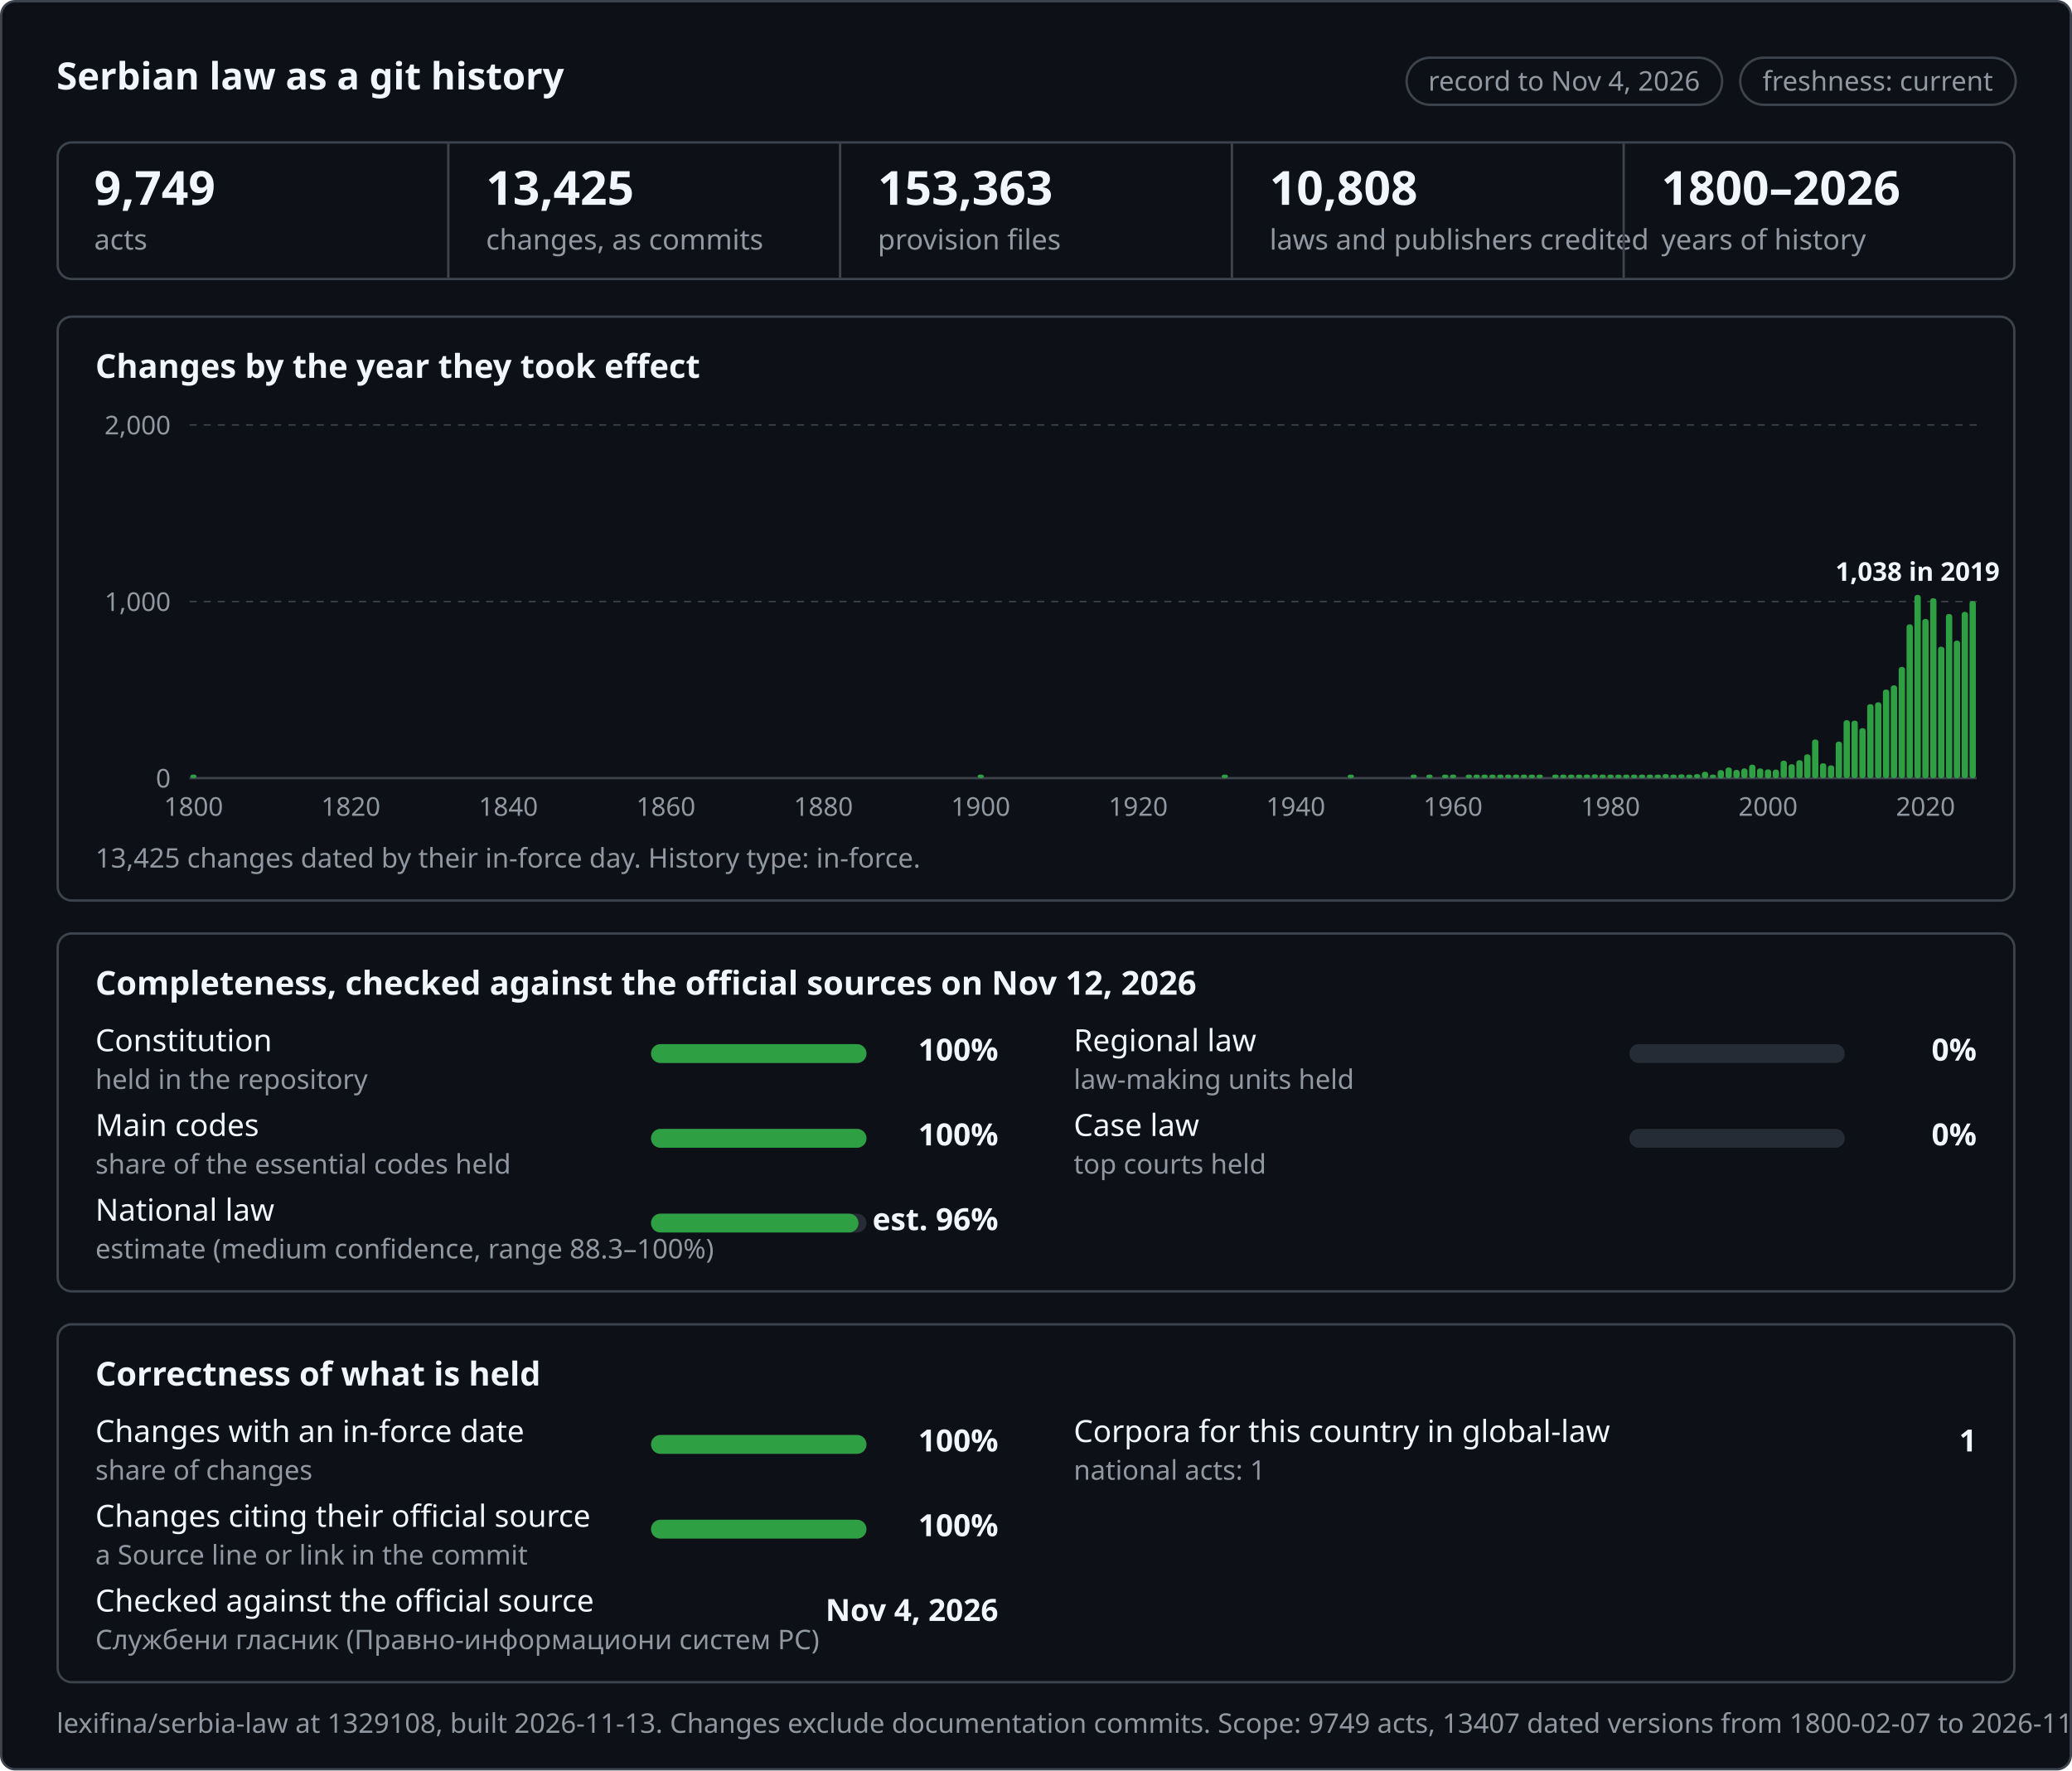
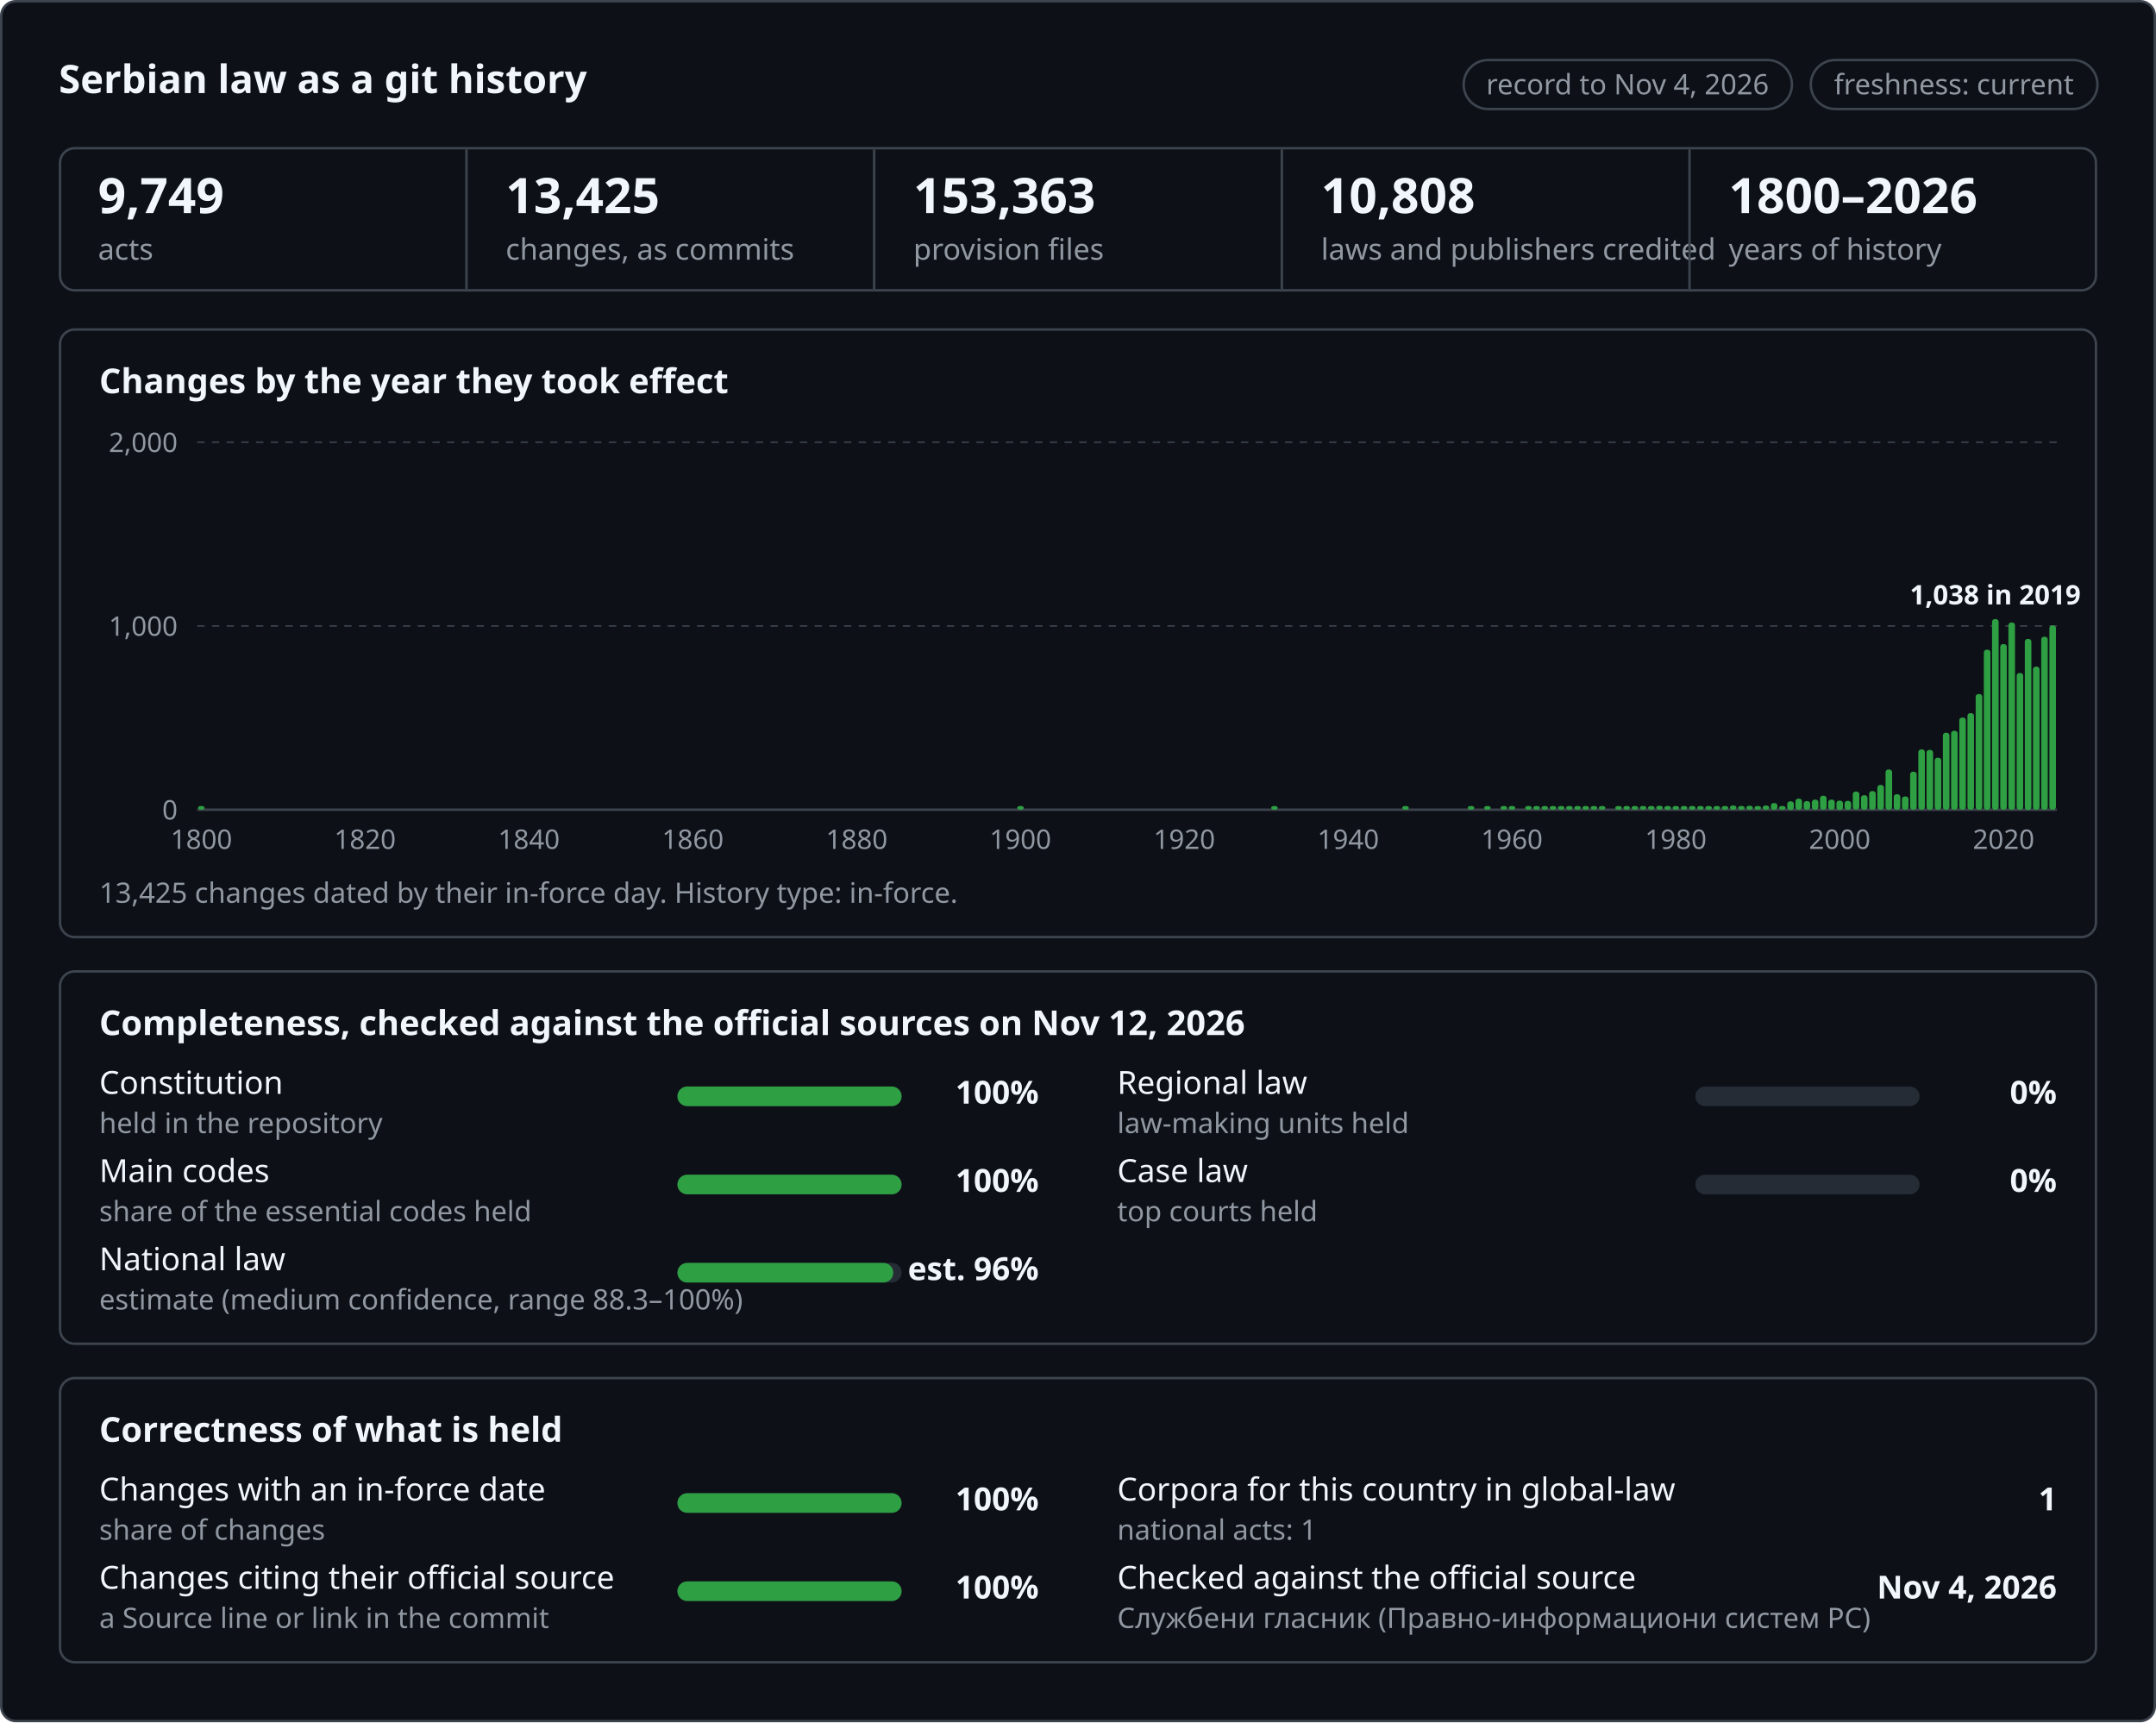
- <svg xmlns="http://www.w3.org/2000/svg" width="880" height="752" viewBox="0 0 880 752" font-family="-apple-system,BlinkMacSystemFont,Segoe UI,Noto Sans,Helvetica,Arial,sans-serif">
-   <rect x="0.5" y="0.5" width="879" height="751" rx="6" fill="#0d1117" stroke="#3d444d" />
+ <svg xmlns="http://www.w3.org/2000/svg" width="880" height="703" viewBox="0 0 880 703" font-family="-apple-system,BlinkMacSystemFont,Segoe UI,Noto Sans,Helvetica,Arial,sans-serif">
+   <rect x="0.5" y="0.5" width="879" height="702" rx="6" fill="#0d1117" stroke="#3d444d" />
  <text x="24" y="38" font-size="16" font-weight="600" fill="#f0f6fc">Serbian law as a git history</text>
  <rect x="597.4" y="24.5" width="134" height="20" rx="10" fill="none" stroke="#3d444d" />
  <text x="664.3" y="38.5" font-size="11.5" font-weight="500" text-anchor="middle" fill="#9198a1">record to Nov 4, 2026</text>
  <rect x="739.1" y="24.5" width="117" height="20" rx="10" fill="none" stroke="#3d444d" />
  <text x="797.5" y="38.5" font-size="11.5" font-weight="500" text-anchor="middle" fill="#9198a1">freshness: current</text>
  <rect x="24.5" y="60.5" width="831" height="58" rx="6" fill="#0d1117" stroke="#3d444d" />
  <text x="40.0" y="87" font-size="20" font-weight="600" fill="#f0f6fc">9,749</text>
  <text x="40.0" y="106" font-size="12" fill="#9198a1">acts</text>
  <line x1="190.4" y1="61" x2="190.4" y2="118" stroke="#3d444d" />
  <text x="206.4" y="87" font-size="20" font-weight="600" fill="#f0f6fc">13,425</text>
  <text x="206.4" y="106" font-size="12" fill="#9198a1">changes, as commits</text>
  <line x1="356.8" y1="61" x2="356.8" y2="118" stroke="#3d444d" />
  <text x="372.8" y="87" font-size="20" font-weight="600" fill="#f0f6fc">153,363</text>
  <text x="372.8" y="106" font-size="12" fill="#9198a1">provision files</text>
  <line x1="523.2" y1="61" x2="523.2" y2="118" stroke="#3d444d" />
  <text x="539.2" y="87" font-size="20" font-weight="600" fill="#f0f6fc">10,808</text>
  <text x="539.2" y="106" font-size="12" fill="#9198a1" textLength="142" lengthAdjust="spacingAndGlyphs">laws and publishers credited</text>
  <line x1="689.6" y1="61" x2="689.6" y2="118" stroke="#3d444d" />
  <text x="705.6" y="87" font-size="20" font-weight="600" fill="#f0f6fc">1800–2026</text>
  <text x="705.6" y="106" font-size="12" fill="#9198a1">years of history</text>
  <rect x="24.5" y="134.5" width="831" height="248" rx="6" fill="#0d1117" stroke="#3d444d" />
  <text x="40.5" y="160.5" font-size="14" font-weight="600" fill="#f0f6fc">Changes by the year they took effect</text>
  <line x1="80.5" y1="330.5" x2="839.5" y2="330.5" stroke="#3d444d" stroke-width="1" />
  <text x="72.5" y="334.5" font-size="11" text-anchor="end" fill="#9198a1">0</text>
  <line x1="80.5" y1="255.5" x2="839.5" y2="255.5" stroke="#3d444d" stroke-width="0.6" stroke-dasharray="3 3" />
  <text x="72.5" y="259.5" font-size="11" text-anchor="end" fill="#9198a1">1,000</text>
  <line x1="80.5" y1="180.5" x2="839.5" y2="180.5" stroke="#3d444d" stroke-width="0.6" stroke-dasharray="3 3" />
  <text x="72.5" y="184.5" font-size="11" text-anchor="end" fill="#9198a1">2,000</text>
  <rect x="80.83" y="329.0" width="2.67" height="1.5" rx="1.1" fill="#2ea043" />
  <text x="82.2" y="346.5" font-size="11" text-anchor="middle" fill="#9198a1">1800</text>
  <text x="149.0" y="346.5" font-size="11" text-anchor="middle" fill="#9198a1">1820</text>
  <text x="215.9" y="346.5" font-size="11" text-anchor="middle" fill="#9198a1">1840</text>
  <text x="282.8" y="346.5" font-size="11" text-anchor="middle" fill="#9198a1">1860</text>
  <text x="349.7" y="346.5" font-size="11" text-anchor="middle" fill="#9198a1">1880</text>
  <rect x="415.20" y="329.0" width="2.67" height="1.5" rx="1.1" fill="#2ea043" />
  <text x="416.5" y="346.5" font-size="11" text-anchor="middle" fill="#9198a1">1900</text>
  <text x="483.4" y="346.5" font-size="11" text-anchor="middle" fill="#9198a1">1920</text>
  <rect x="518.85" y="329.0" width="2.67" height="1.5" rx="1.1" fill="#2ea043" />
  <text x="550.3" y="346.5" font-size="11" text-anchor="middle" fill="#9198a1">1940</text>
  <rect x="572.35" y="329.0" width="2.67" height="1.5" rx="1.1" fill="#2ea043" />
  <rect x="599.09" y="329.0" width="2.67" height="1.5" rx="1.1" fill="#2ea043" />
  <rect x="605.78" y="329.0" width="2.67" height="1.5" rx="1.1" fill="#2ea043" />
  <rect x="612.47" y="329.0" width="2.67" height="1.5" rx="1.1" fill="#2ea043" />
  <rect x="615.81" y="329.0" width="2.67" height="1.5" rx="1.1" fill="#2ea043" />
  <text x="617.1" y="346.5" font-size="11" text-anchor="middle" fill="#9198a1">1960</text>
  <rect x="622.50" y="329.0" width="2.67" height="1.5" rx="1.1" fill="#2ea043" />
  <rect x="625.84" y="329.0" width="2.67" height="1.5" rx="1.1" fill="#2ea043" />
  <rect x="629.19" y="329.0" width="2.67" height="1.5" rx="1.1" fill="#2ea043" />
  <rect x="632.53" y="329.0" width="2.67" height="1.5" rx="1.1" fill="#2ea043" />
  <rect x="635.87" y="329.0" width="2.67" height="1.5" rx="1.1" fill="#2ea043" />
  <rect x="639.22" y="329.0" width="2.67" height="1.5" rx="1.1" fill="#2ea043" />
  <rect x="642.56" y="329.0" width="2.67" height="1.5" rx="1.1" fill="#2ea043" />
  <rect x="645.90" y="329.0" width="2.67" height="1.5" rx="1.1" fill="#2ea043" />
  <rect x="649.25" y="329.0" width="2.67" height="1.5" rx="1.1" fill="#2ea043" />
  <rect x="652.59" y="329.0" width="2.67" height="1.5" rx="1.1" fill="#2ea043" />
  <rect x="659.28" y="329.0" width="2.67" height="1.5" rx="1.1" fill="#2ea043" />
  <rect x="662.62" y="329.0" width="2.67" height="1.5" rx="1.1" fill="#2ea043" />
  <rect x="665.97" y="329.0" width="2.67" height="1.5" rx="1.1" fill="#2ea043" />
  <rect x="669.31" y="329.0" width="2.67" height="1.5" rx="1.1" fill="#2ea043" />
  <rect x="672.65" y="329.0" width="2.67" height="1.5" rx="1.1" fill="#2ea043" />
  <rect x="676.00" y="328.9" width="2.67" height="1.6" rx="1.1" fill="#2ea043" />
  <rect x="679.34" y="329.0" width="2.67" height="1.5" rx="1.1" fill="#2ea043" />
  <rect x="682.68" y="329.0" width="2.67" height="1.5" rx="1.1" fill="#2ea043" />
  <text x="684.0" y="346.5" font-size="11" text-anchor="middle" fill="#9198a1">1980</text>
  <rect x="686.03" y="329.0" width="2.67" height="1.5" rx="1.1" fill="#2ea043" />
  <rect x="689.37" y="329.0" width="2.67" height="1.5" rx="1.1" fill="#2ea043" />
  <rect x="692.72" y="329.0" width="2.67" height="1.5" rx="1.1" fill="#2ea043" />
  <rect x="696.06" y="329.0" width="2.67" height="1.5" rx="1.1" fill="#2ea043" />
  <rect x="699.40" y="329.0" width="2.67" height="1.5" rx="1.1" fill="#2ea043" />
  <rect x="702.75" y="329.0" width="2.67" height="1.5" rx="1.1" fill="#2ea043" />
  <rect x="706.09" y="328.8" width="2.67" height="1.7" rx="1.1" fill="#2ea043" />
  <rect x="709.43" y="329.0" width="2.67" height="1.5" rx="1.1" fill="#2ea043" />
  <rect x="712.78" y="328.9" width="2.67" height="1.6" rx="1.1" fill="#2ea043" />
  <rect x="716.12" y="329.0" width="2.67" height="1.5" rx="1.1" fill="#2ea043" />
  <rect x="719.46" y="328.8" width="2.67" height="1.7" rx="1.1" fill="#2ea043" />
  <rect x="722.81" y="327.8" width="2.67" height="2.7" rx="1.1" fill="#2ea043" />
  <rect x="726.15" y="329.0" width="2.67" height="1.5" rx="1.1" fill="#2ea043" />
  <rect x="729.50" y="327.1" width="2.67" height="3.5" rx="1.1" fill="#2ea043" />
  <rect x="732.84" y="326.0" width="2.67" height="4.5" rx="1.1" fill="#2ea043" />
  <rect x="736.18" y="327.0" width="2.67" height="3.5" rx="1.1" fill="#2ea043" />
  <rect x="739.53" y="326.4" width="2.67" height="4.1" rx="1.1" fill="#2ea043" />
  <rect x="742.87" y="324.8" width="2.67" height="5.7" rx="1.1" fill="#2ea043" />
  <rect x="746.21" y="326.4" width="2.67" height="4.1" rx="1.1" fill="#2ea043" />
  <rect x="749.56" y="326.8" width="2.67" height="3.8" rx="1.1" fill="#2ea043" />
  <text x="750.9" y="346.5" font-size="11" text-anchor="middle" fill="#9198a1">2000</text>
  <rect x="752.90" y="326.9" width="2.67" height="3.6" rx="1.1" fill="#2ea043" />
  <rect x="756.24" y="323.1" width="2.67" height="7.3" rx="1.1" fill="#2ea043" />
  <rect x="759.59" y="324.6" width="2.67" height="5.9" rx="1.1" fill="#2ea043" />
  <rect x="762.93" y="322.9" width="2.67" height="7.6" rx="1.1" fill="#2ea043" />
  <rect x="766.27" y="320.4" width="2.67" height="10.1" rx="1.1" fill="#2ea043" />
  <rect x="769.62" y="314.1" width="2.67" height="16.4" rx="1.1" fill="#2ea043" />
  <rect x="772.96" y="324.2" width="2.67" height="6.3" rx="1.1" fill="#2ea043" />
  <rect x="776.31" y="325.1" width="2.67" height="5.4" rx="1.1" fill="#2ea043" />
  <rect x="779.65" y="315.0" width="2.67" height="15.5" rx="1.1" fill="#2ea043" />
  <rect x="782.99" y="305.9" width="2.67" height="24.6" rx="1.1" fill="#2ea043" />
  <rect x="786.34" y="306.1" width="2.67" height="24.4" rx="1.1" fill="#2ea043" />
  <rect x="789.68" y="309.3" width="2.67" height="21.2" rx="1.1" fill="#2ea043" />
  <rect x="793.02" y="299.1" width="2.67" height="31.4" rx="1.1" fill="#2ea043" />
  <rect x="796.37" y="298.3" width="2.67" height="32.2" rx="1.1" fill="#2ea043" />
  <rect x="799.71" y="292.9" width="2.67" height="37.6" rx="1.1" fill="#2ea043" />
  <rect x="803.05" y="291.1" width="2.67" height="39.4" rx="1.1" fill="#2ea043" />
  <rect x="806.40" y="283.3" width="2.67" height="47.2" rx="1.1" fill="#2ea043" />
  <rect x="809.74" y="265.2" width="2.67" height="65.3" rx="1.1" fill="#2ea043" />
  <rect x="813.09" y="252.7" width="2.67" height="77.8" rx="1.1" fill="#2ea043" />
  <text x="814.4" y="246.7" font-size="11" font-weight="600" text-anchor="middle" fill="#f0f6fc">1,038 in 2019</text>
  <rect x="816.43" y="262.9" width="2.67" height="67.6" rx="1.1" fill="#2ea043" />
  <text x="817.8" y="346.5" font-size="11" text-anchor="middle" fill="#9198a1">2020</text>
  <rect x="819.77" y="254.1" width="2.67" height="76.4" rx="1.1" fill="#2ea043" />
  <rect x="823.12" y="274.7" width="2.67" height="55.8" rx="1.1" fill="#2ea043" />
  <rect x="826.46" y="260.8" width="2.67" height="69.8" rx="1.1" fill="#2ea043" />
  <rect x="829.80" y="272.1" width="2.67" height="58.4" rx="1.1" fill="#2ea043" />
  <rect x="833.15" y="259.9" width="2.67" height="70.6" rx="1.1" fill="#2ea043" />
  <rect x="836.49" y="255.3" width="2.67" height="75.2" rx="1.1" fill="#2ea043" />
  <text x="40.5" y="368.5" font-size="11.5" fill="#9198a1">13,425 changes dated by their in-force day. History type: in-force.</text>
  <rect x="24.5" y="396.5" width="831" height="152" rx="6" fill="#0d1117" stroke="#3d444d" />
  <text x="40.5" y="422.5" font-size="14" font-weight="600" fill="#f0f6fc">Completeness, checked against the official sources on Nov 12, 2026</text>
  <text x="40.5" y="446.5" font-size="13" fill="#f0f6fc">Constitution</text>
  <text x="40.5" y="462.5" font-size="11.5" fill="#9198a1">held in the repository</text>
  <g>
    <rect x="276.5" y="443.5" width="91.5" height="8" rx="4" fill="#262c36" />
    <rect x="276.5" y="443.5" width="91.5" height="8" rx="4" fill="#2ea043" />
  </g>
  <text x="424.0" y="450.5" font-size="13" font-weight="600" text-anchor="end" fill="#f0f6fc">100%</text>
  <text x="40.5" y="482.5" font-size="13" fill="#f0f6fc">Main codes</text>
  <text x="40.5" y="498.5" font-size="11.5" fill="#9198a1">share of the essential codes held</text>
  <g>
    <rect x="276.5" y="479.5" width="91.5" height="8" rx="4" fill="#262c36" />
    <rect x="276.5" y="479.5" width="91.5" height="8" rx="4" fill="#2ea043" />
  </g>
  <text x="424.0" y="486.5" font-size="13" font-weight="600" text-anchor="end" fill="#f0f6fc">100%</text>
  <text x="40.5" y="518.5" font-size="13" fill="#f0f6fc">National law</text>
  <text x="40.5" y="534.5" font-size="11.5" fill="#9198a1">estimate (medium confidence, range 88.3–100%)</text>
  <g>
    <rect x="276.5" y="515.5" width="91.5" height="8" rx="4" fill="#262c36" />
    <rect x="276.5" y="515.5" width="88.1" height="8" rx="4" fill="#2ea043" />
  </g>
  <text x="424.0" y="522.5" font-size="13" font-weight="600" text-anchor="end" fill="#f0f6fc">est. 96%</text>
  <text x="456.0" y="446.5" font-size="13" fill="#f0f6fc">Regional law</text>
  <text x="456.0" y="462.5" font-size="11.5" fill="#9198a1">law-making units held</text>
  <g>
    <rect x="692.0" y="443.5" width="91.5" height="8" rx="4" fill="#262c36" />
  </g>
  <text x="839.5" y="450.5" font-size="13" font-weight="600" text-anchor="end" fill="#f0f6fc">0%</text>
  <text x="456.0" y="482.5" font-size="13" fill="#f0f6fc">Case law</text>
  <text x="456.0" y="498.5" font-size="11.5" fill="#9198a1">top courts held</text>
  <g>
    <rect x="692.0" y="479.5" width="91.5" height="8" rx="4" fill="#262c36" />
  </g>
  <text x="839.5" y="486.5" font-size="13" font-weight="600" text-anchor="end" fill="#f0f6fc">0%</text>
-   <rect x="24.5" y="562.5" width="831" height="152" rx="6" fill="#0d1117" stroke="#3d444d" />
+   <rect x="24.5" y="562.5" width="831" height="116" rx="6" fill="#0d1117" stroke="#3d444d" />
  <text x="40.5" y="588.5" font-size="14" font-weight="600" fill="#f0f6fc">Correctness of what is held</text>
  <text x="40.5" y="612.5" font-size="13" fill="#f0f6fc">Changes with an in-force date</text>
  <text x="40.5" y="628.5" font-size="11.5" fill="#9198a1">share of changes</text>
  <g>
    <rect x="276.5" y="609.5" width="91.5" height="8" rx="4" fill="#262c36" />
    <rect x="276.5" y="609.5" width="91.5" height="8" rx="4" fill="#2ea043" />
  </g>
  <text x="424.0" y="616.5" font-size="13" font-weight="600" text-anchor="end" fill="#f0f6fc">100%</text>
  <text x="40.5" y="648.5" font-size="13" fill="#f0f6fc">Changes citing their official source</text>
  <text x="40.5" y="664.5" font-size="11.5" fill="#9198a1">a Source line or link in the commit</text>
  <g>
    <rect x="276.5" y="645.5" width="91.5" height="8" rx="4" fill="#262c36" />
    <rect x="276.5" y="645.5" width="91.5" height="8" rx="4" fill="#2ea043" />
  </g>
  <text x="424.0" y="652.5" font-size="13" font-weight="600" text-anchor="end" fill="#f0f6fc">100%</text>
-   <text x="40.5" y="684.5" font-size="13" fill="#f0f6fc">Checked against the official source</text>
-   <text x="40.5" y="700.5" font-size="11.5" fill="#9198a1">Службени гласник (Правно-информациони систем РС)</text>
-   <text x="424.0" y="688.5" font-size="13" font-weight="600" text-anchor="end" fill="#f0f6fc">Nov 4, 2026</text>
  <text x="456.0" y="612.5" font-size="13" fill="#f0f6fc">Corpora for this country in global-law</text>
  <text x="456.0" y="628.5" font-size="11.5" fill="#9198a1">national acts: 1</text>
  <text x="839.5" y="616.5" font-size="13" font-weight="600" text-anchor="end" fill="#f0f6fc">1</text>
-   <text x="24" y="736" font-size="11.5" fill="#9198a1" textLength="832" lengthAdjust="spacingAndGlyphs">lexifina/serbia-law at 1329108, built 2026-11-13. Changes exclude documentation commits. Scope: 9749 acts, 13407 dated versions from 1800-02-07 to 2026-11-01</text>
+   <text x="456.0" y="648.5" font-size="13" fill="#f0f6fc">Checked against the official source</text>
+   <text x="456.0" y="664.5" font-size="11.5" fill="#9198a1">Службени гласник (Правно-информациони систем РС)</text>
+   <text x="839.5" y="652.5" font-size="13" font-weight="600" text-anchor="end" fill="#f0f6fc">Nov 4, 2026</text>
</svg>
